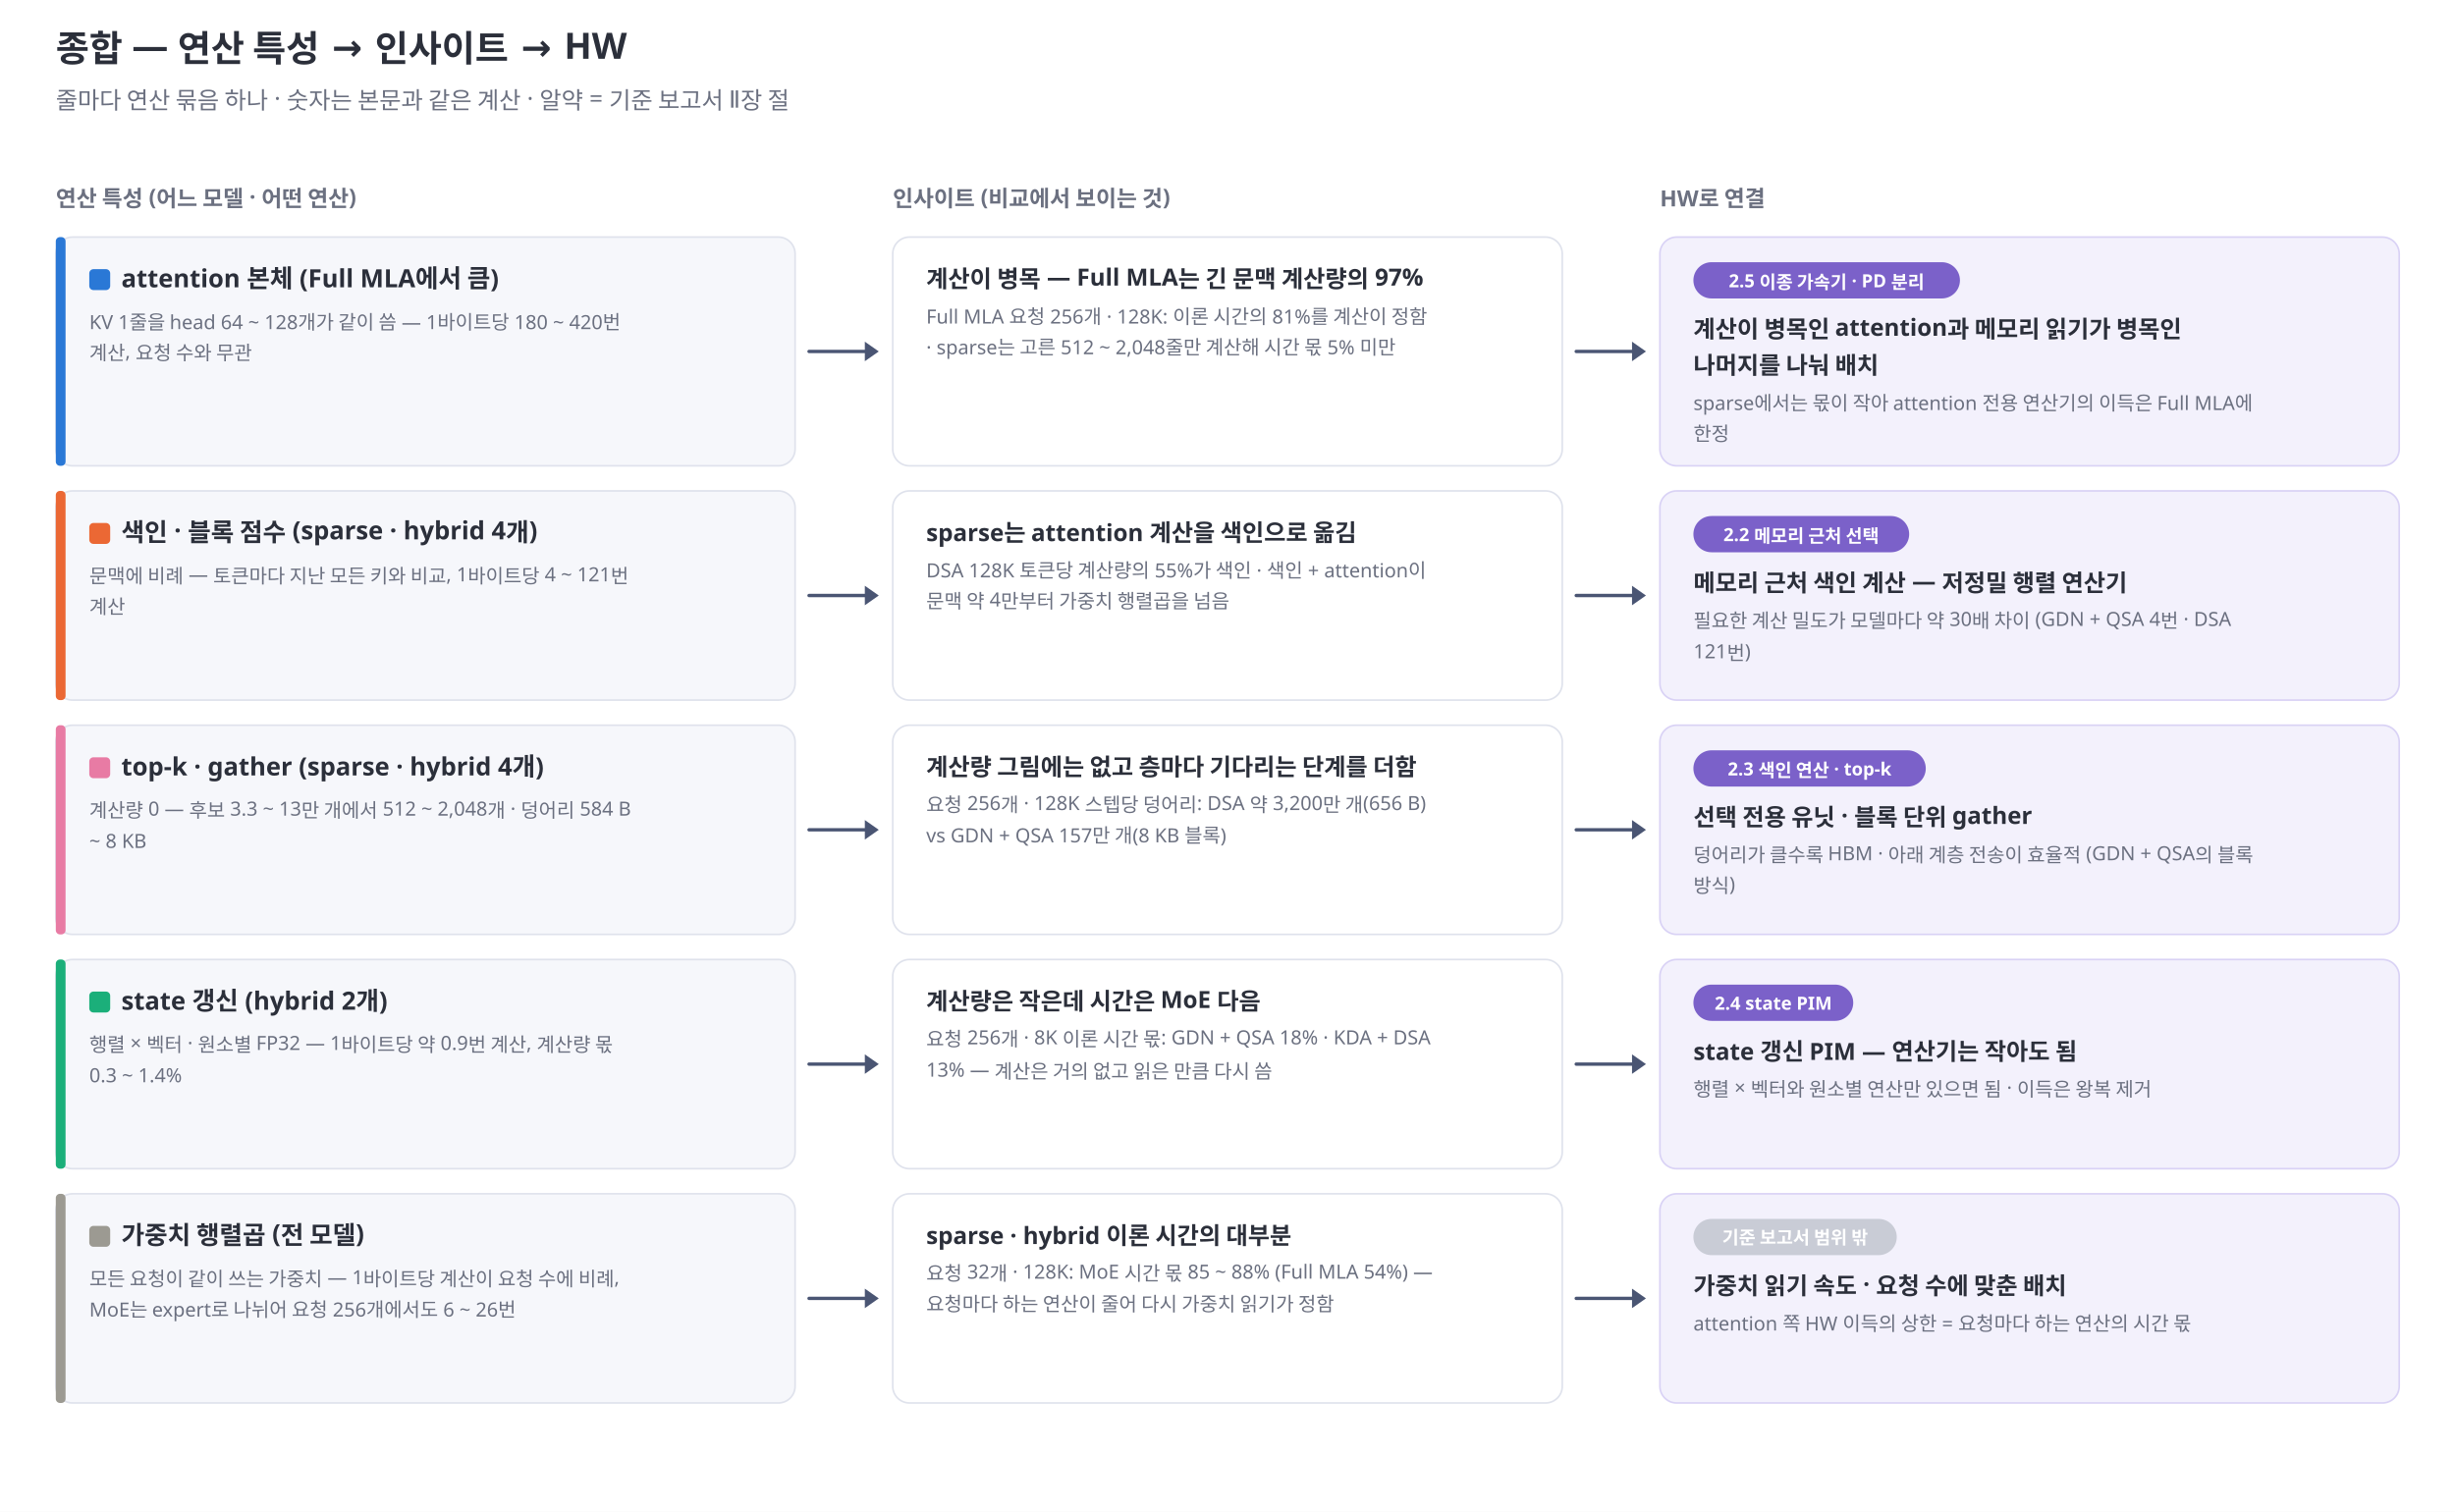
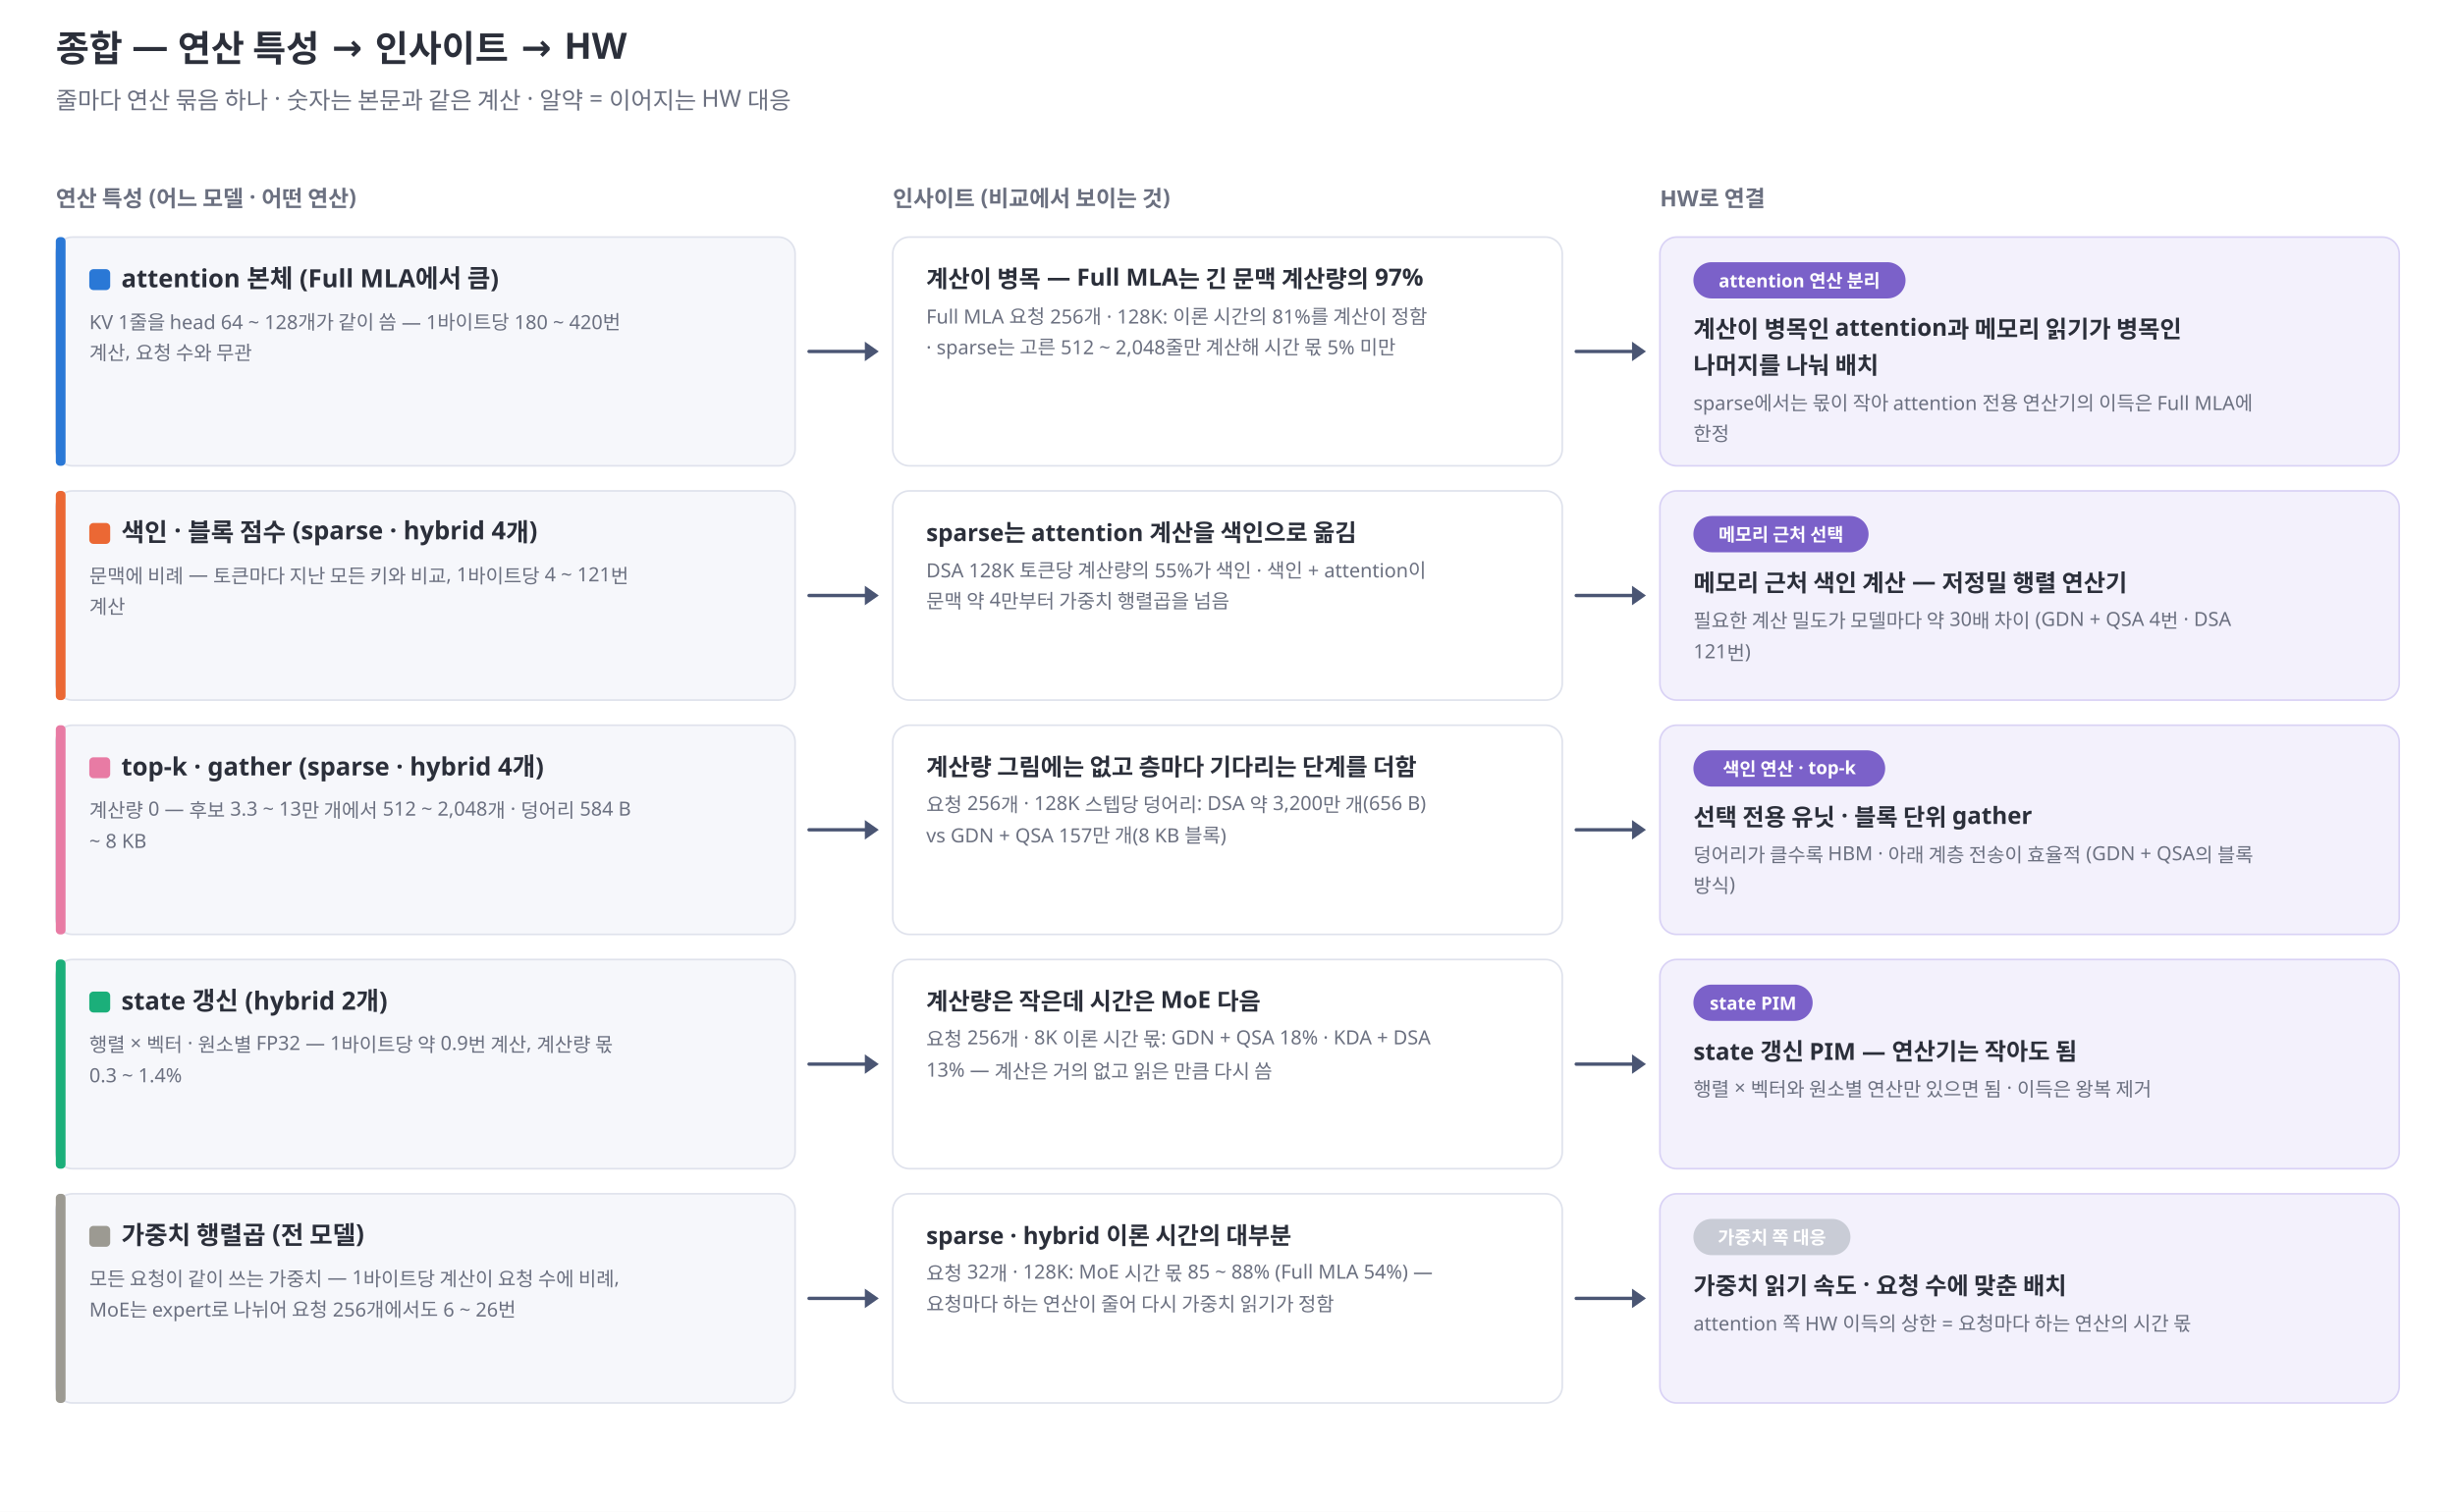
<svg xmlns="http://www.w3.org/2000/svg" viewBox="0 0 1760 1084" width="1760" height="1084">
  <rect width="100%" height="100%" fill="#ffffff" />
  <text x="40.0" y="44.0" font-family="'Noto Sans KR','Malgun Gothic',sans-serif" font-size="26" text-anchor="start" font-weight="700" fill="#2b2f3a">종합 — 연산 특성 → 인사이트 → HW</text>
-   <text x="40.0" y="78.0" font-family="'Noto Sans KR','Malgun Gothic',sans-serif" font-size="17" text-anchor="start" font-weight="400" fill="#6b7080">줄마다 연산 묶음 하나 · 숫자는 본문과 같은 계산 · 알약 = 기준 보고서 Ⅱ장 절</text>
+   <text x="40.0" y="78.0" font-family="'Noto Sans KR','Malgun Gothic',sans-serif" font-size="17" text-anchor="start" font-weight="400" fill="#6b7080">줄마다 연산 묶음 하나 · 숫자는 본문과 같은 계산 · 알약 = 이어지는 HW 대응</text>
  <text x="40.0" y="148.0" font-family="'Noto Sans KR','Malgun Gothic',sans-serif" font-size="16" text-anchor="start" font-weight="700" fill="#6b7080">연산 특성 (어느 모델 · 어떤 연산)</text>
  <text x="640.0" y="148.0" font-family="'Noto Sans KR','Malgun Gothic',sans-serif" font-size="16" text-anchor="start" font-weight="700" fill="#6b7080">인사이트 (비교에서 보이는 것)</text>
  <text x="1190.0" y="148.0" font-family="'Noto Sans KR','Malgun Gothic',sans-serif" font-size="16" text-anchor="start" font-weight="700" fill="#6b7080">HW로 연결</text>
  <rect x="40.0" y="170.0" width="530.0" height="164.0" rx="12" fill="#f6f7fb" stroke="#dfe2ec" stroke-width="1.2" />
  <rect x="40.0" y="170.0" width="7.0" height="164.0" rx="3" fill="#2a78d6" stroke="none" stroke-width="1.5" />
  <rect x="64.0" y="193.0" width="15.0" height="15.0" rx="3" fill="#2a78d6" stroke="none" stroke-width="1" />
  <text x="87.0" y="206.0" font-family="'Noto Sans KR','Malgun Gothic',sans-serif" font-size="18" text-anchor="start" font-weight="600" fill="#2b2f3a">attention 본체 (Full MLA에서 큼)</text>
  <text x="64.0" y="236.0" font-family="'Noto Sans KR','Malgun Gothic',sans-serif" font-size="14" text-anchor="start" font-weight="400" fill="#6b7080">KV 1줄을 head 64 ~ 128개가 같이 씀 — 1바이트당 180 ~ 420번</text>
  <text x="64.0" y="258.0" font-family="'Noto Sans KR','Malgun Gothic',sans-serif" font-size="14" text-anchor="start" font-weight="400" fill="#6b7080">계산, 요청 수와 무관</text>
  <rect x="640.0" y="170.0" width="480.0" height="164.0" rx="12" fill="#ffffff" stroke="#dfe2ec" stroke-width="1.2" />
  <text x="664.0" y="206.0" font-family="'Noto Sans KR','Malgun Gothic',sans-serif" font-size="17" text-anchor="start" font-weight="700" fill="#2b2f3a">계산이 병목 — Full MLA는 긴 문맥 계산량의 97%</text>
  <text x="664.0" y="232.0" font-family="'Noto Sans KR','Malgun Gothic',sans-serif" font-size="14" text-anchor="start" font-weight="400" fill="#6b7080">Full MLA 요청 256개 · 128K: 이론 시간의 81%를 계산이 정함</text>
  <text x="664.0" y="254.0" font-family="'Noto Sans KR','Malgun Gothic',sans-serif" font-size="14" text-anchor="start" font-weight="400" fill="#6b7080">· sparse는 고른 512 ~ 2,048줄만 계산해 시간 몫 5% 미만</text>
  <rect x="1190.0" y="170.0" width="530.0" height="164.0" rx="12" fill="#f3f1fc" stroke="#d9d2f5" stroke-width="1.2" />
-   <rect x="1214.0" y="188.0" width="191.1" height="26.0" rx="13" fill="#7b61c9" stroke="none" stroke-width="1.5" />
-   <text x="1309.5" y="206.0" font-family="'Noto Sans KR','Malgun Gothic',sans-serif" font-size="13" text-anchor="middle" font-weight="700" fill="#ffffff">2.5 이종 가속기 · PD 분리</text>
+   <rect x="1214.0" y="188.0" width="152.1" height="26.0" rx="13" fill="#7b61c9" stroke="none" stroke-width="1.5" />
+   <text x="1290.0" y="206.0" font-family="'Noto Sans KR','Malgun Gothic',sans-serif" font-size="13" text-anchor="middle" font-weight="700" fill="#ffffff">attention 연산 분리</text>
  <text x="1214.0" y="242.0" font-family="'Noto Sans KR','Malgun Gothic',sans-serif" font-size="17" text-anchor="start" font-weight="700" fill="#2b2f3a">계산이 병목인 attention과 메모리 읽기가 병목인</text>
  <text x="1214.0" y="268.0" font-family="'Noto Sans KR','Malgun Gothic',sans-serif" font-size="17" text-anchor="start" font-weight="700" fill="#2b2f3a">나머지를 나눠 배치</text>
  <text x="1214.0" y="294.0" font-family="'Noto Sans KR','Malgun Gothic',sans-serif" font-size="14" text-anchor="start" font-weight="400" fill="#6b7080">sparse에서는 몫이 작아 attention 전용 연산기의 이득은 Full MLA에</text>
  <text x="1214.0" y="316.0" font-family="'Noto Sans KR','Malgun Gothic',sans-serif" font-size="14" text-anchor="start" font-weight="400" fill="#6b7080">한정</text>
  <line x1="580.0" y1="252.0" x2="622.0" y2="252.0" stroke="#4a5573" stroke-width="2.4" stroke-linecap="round" />
  <path d="M620.0,245.0 L630.0,252.0 L620.0,259.0 Z" fill="#4a5573" />
  <line x1="1130.0" y1="252.0" x2="1172.0" y2="252.0" stroke="#4a5573" stroke-width="2.4" stroke-linecap="round" />
  <path d="M1170.0,245.0 L1180.0,252.0 L1170.0,259.0 Z" fill="#4a5573" />
  <rect x="40.0" y="352.0" width="530.0" height="150.0" rx="12" fill="#f6f7fb" stroke="#dfe2ec" stroke-width="1.2" />
  <rect x="40.0" y="352.0" width="7.0" height="150.0" rx="3" fill="#eb6834" stroke="none" stroke-width="1.5" />
  <rect x="64.0" y="375.0" width="15.0" height="15.0" rx="3" fill="#eb6834" stroke="none" stroke-width="1" />
  <text x="87.0" y="388.0" font-family="'Noto Sans KR','Malgun Gothic',sans-serif" font-size="18" text-anchor="start" font-weight="600" fill="#2b2f3a">색인 · 블록 점수 (sparse · hybrid 4개)</text>
  <text x="64.0" y="418.0" font-family="'Noto Sans KR','Malgun Gothic',sans-serif" font-size="14" text-anchor="start" font-weight="400" fill="#6b7080">문맥에 비례 — 토큰마다 지난 모든 키와 비교, 1바이트당 4 ~ 121번</text>
  <text x="64.0" y="440.0" font-family="'Noto Sans KR','Malgun Gothic',sans-serif" font-size="14" text-anchor="start" font-weight="400" fill="#6b7080">계산</text>
  <rect x="640.0" y="352.0" width="480.0" height="150.0" rx="12" fill="#ffffff" stroke="#dfe2ec" stroke-width="1.2" />
  <text x="664.0" y="388.0" font-family="'Noto Sans KR','Malgun Gothic',sans-serif" font-size="17" text-anchor="start" font-weight="700" fill="#2b2f3a">sparse는 attention 계산을 색인으로 옮김</text>
  <text x="664.0" y="414.0" font-family="'Noto Sans KR','Malgun Gothic',sans-serif" font-size="14" text-anchor="start" font-weight="400" fill="#6b7080">DSA 128K 토큰당 계산량의 55%가 색인 · 색인 + attention이</text>
  <text x="664.0" y="436.0" font-family="'Noto Sans KR','Malgun Gothic',sans-serif" font-size="14" text-anchor="start" font-weight="400" fill="#6b7080">문맥 약 4만부터 가중치 행렬곱을 넘음</text>
  <rect x="1190.0" y="352.0" width="530.0" height="150.0" rx="12" fill="#f3f1fc" stroke="#d9d2f5" stroke-width="1.2" />
-   <rect x="1214.0" y="370.0" width="154.7" height="26.0" rx="13" fill="#7b61c9" stroke="none" stroke-width="1.5" />
-   <text x="1291.3" y="388.0" font-family="'Noto Sans KR','Malgun Gothic',sans-serif" font-size="13" text-anchor="middle" font-weight="700" fill="#ffffff">2.2 메모리 근처 선택</text>
+   <rect x="1214.0" y="370.0" width="125.6" height="26.0" rx="13" fill="#7b61c9" stroke="none" stroke-width="1.5" />
+   <text x="1276.8" y="388.0" font-family="'Noto Sans KR','Malgun Gothic',sans-serif" font-size="13" text-anchor="middle" font-weight="700" fill="#ffffff">메모리 근처 선택</text>
  <text x="1214.0" y="424.0" font-family="'Noto Sans KR','Malgun Gothic',sans-serif" font-size="17" text-anchor="start" font-weight="700" fill="#2b2f3a">메모리 근처 색인 계산 — 저정밀 행렬 연산기</text>
  <text x="1214.0" y="450.0" font-family="'Noto Sans KR','Malgun Gothic',sans-serif" font-size="14" text-anchor="start" font-weight="400" fill="#6b7080">필요한 계산 밀도가 모델마다 약 30배 차이 (GDN + QSA 4번 · DSA</text>
  <text x="1214.0" y="472.0" font-family="'Noto Sans KR','Malgun Gothic',sans-serif" font-size="14" text-anchor="start" font-weight="400" fill="#6b7080">121번)</text>
  <line x1="580.0" y1="427.0" x2="622.0" y2="427.0" stroke="#4a5573" stroke-width="2.4" stroke-linecap="round" />
  <path d="M620.0,420.0 L630.0,427.0 L620.0,434.0 Z" fill="#4a5573" />
  <line x1="1130.0" y1="427.0" x2="1172.0" y2="427.0" stroke="#4a5573" stroke-width="2.4" stroke-linecap="round" />
  <path d="M1170.0,420.0 L1180.0,427.0 L1170.0,434.0 Z" fill="#4a5573" />
  <rect x="40.0" y="520.0" width="530.0" height="150.0" rx="12" fill="#f6f7fb" stroke="#dfe2ec" stroke-width="1.2" />
  <rect x="40.0" y="520.0" width="7.0" height="150.0" rx="3" fill="#e87ba4" stroke="none" stroke-width="1.5" />
  <rect x="64.0" y="543.0" width="15.0" height="15.0" rx="3" fill="#e87ba4" stroke="none" stroke-width="1" />
  <text x="87.0" y="556.0" font-family="'Noto Sans KR','Malgun Gothic',sans-serif" font-size="18" text-anchor="start" font-weight="600" fill="#2b2f3a">top-k · gather (sparse · hybrid 4개)</text>
  <text x="64.0" y="586.0" font-family="'Noto Sans KR','Malgun Gothic',sans-serif" font-size="14" text-anchor="start" font-weight="400" fill="#6b7080">계산량 0 — 후보 3.3 ~ 13만 개에서 512 ~ 2,048개 · 덩어리 584 B</text>
  <text x="64.0" y="608.0" font-family="'Noto Sans KR','Malgun Gothic',sans-serif" font-size="14" text-anchor="start" font-weight="400" fill="#6b7080">~ 8 KB</text>
  <rect x="640.0" y="520.0" width="480.0" height="150.0" rx="12" fill="#ffffff" stroke="#dfe2ec" stroke-width="1.2" />
  <text x="664.0" y="556.0" font-family="'Noto Sans KR','Malgun Gothic',sans-serif" font-size="17" text-anchor="start" font-weight="700" fill="#2b2f3a">계산량 그림에는 없고 층마다 기다리는 단계를 더함</text>
  <text x="664.0" y="582.0" font-family="'Noto Sans KR','Malgun Gothic',sans-serif" font-size="14" text-anchor="start" font-weight="400" fill="#6b7080">요청 256개 · 128K 스텝당 덩어리: DSA 약 3,200만 개(656 B)</text>
  <text x="664.0" y="604.0" font-family="'Noto Sans KR','Malgun Gothic',sans-serif" font-size="14" text-anchor="start" font-weight="400" fill="#6b7080">vs GDN + QSA 157만 개(8 KB 블록)</text>
  <rect x="1190.0" y="520.0" width="530.0" height="150.0" rx="12" fill="#f3f1fc" stroke="#d9d2f5" stroke-width="1.2" />
-   <rect x="1214.0" y="538.0" width="166.6" height="26.0" rx="13" fill="#7b61c9" stroke="none" stroke-width="1.5" />
-   <text x="1297.3" y="556.0" font-family="'Noto Sans KR','Malgun Gothic',sans-serif" font-size="13" text-anchor="middle" font-weight="700" fill="#ffffff">2.3 색인 연산 · top-k</text>
+   <rect x="1214.0" y="538.0" width="137.5" height="26.0" rx="13" fill="#7b61c9" stroke="none" stroke-width="1.5" />
+   <text x="1282.8" y="556.0" font-family="'Noto Sans KR','Malgun Gothic',sans-serif" font-size="13" text-anchor="middle" font-weight="700" fill="#ffffff">색인 연산 · top-k</text>
  <text x="1214.0" y="592.0" font-family="'Noto Sans KR','Malgun Gothic',sans-serif" font-size="17" text-anchor="start" font-weight="700" fill="#2b2f3a">선택 전용 유닛 · 블록 단위 gather</text>
  <text x="1214.0" y="618.0" font-family="'Noto Sans KR','Malgun Gothic',sans-serif" font-size="14" text-anchor="start" font-weight="400" fill="#6b7080">덩어리가 클수록 HBM · 아래 계층 전송이 효율적 (GDN + QSA의 블록</text>
  <text x="1214.0" y="640.0" font-family="'Noto Sans KR','Malgun Gothic',sans-serif" font-size="14" text-anchor="start" font-weight="400" fill="#6b7080">방식)</text>
  <line x1="580.0" y1="595.0" x2="622.0" y2="595.0" stroke="#4a5573" stroke-width="2.4" stroke-linecap="round" />
  <path d="M620.0,588.0 L630.0,595.0 L620.0,602.0 Z" fill="#4a5573" />
  <line x1="1130.0" y1="595.0" x2="1172.0" y2="595.0" stroke="#4a5573" stroke-width="2.4" stroke-linecap="round" />
  <path d="M1170.0,588.0 L1180.0,595.0 L1170.0,602.0 Z" fill="#4a5573" />
  <rect x="40.0" y="688.0" width="530.0" height="150.0" rx="12" fill="#f6f7fb" stroke="#dfe2ec" stroke-width="1.2" />
  <rect x="40.0" y="688.0" width="7.0" height="150.0" rx="3" fill="#1baf7a" stroke="none" stroke-width="1.5" />
  <rect x="64.0" y="711.0" width="15.0" height="15.0" rx="3" fill="#1baf7a" stroke="none" stroke-width="1" />
  <text x="87.0" y="724.0" font-family="'Noto Sans KR','Malgun Gothic',sans-serif" font-size="18" text-anchor="start" font-weight="600" fill="#2b2f3a">state 갱신 (hybrid 2개)</text>
  <text x="64.0" y="754.0" font-family="'Noto Sans KR','Malgun Gothic',sans-serif" font-size="14" text-anchor="start" font-weight="400" fill="#6b7080">행렬 × 벡터 · 원소별 FP32 — 1바이트당 약 0.9번 계산, 계산량 몫</text>
  <text x="64.0" y="776.0" font-family="'Noto Sans KR','Malgun Gothic',sans-serif" font-size="14" text-anchor="start" font-weight="400" fill="#6b7080">0.3 ~ 1.4%</text>
  <rect x="640.0" y="688.0" width="480.0" height="150.0" rx="12" fill="#ffffff" stroke="#dfe2ec" stroke-width="1.2" />
  <text x="664.0" y="724.0" font-family="'Noto Sans KR','Malgun Gothic',sans-serif" font-size="17" text-anchor="start" font-weight="700" fill="#2b2f3a">계산량은 작은데 시간은 MoE 다음</text>
  <text x="664.0" y="750.0" font-family="'Noto Sans KR','Malgun Gothic',sans-serif" font-size="14" text-anchor="start" font-weight="400" fill="#6b7080">요청 256개 · 8K 이론 시간 몫: GDN + QSA 18% · KDA + DSA</text>
  <text x="664.0" y="772.0" font-family="'Noto Sans KR','Malgun Gothic',sans-serif" font-size="14" text-anchor="start" font-weight="400" fill="#6b7080">13% — 계산은 거의 없고 읽은 만큼 다시 씀</text>
  <rect x="1190.0" y="688.0" width="530.0" height="150.0" rx="12" fill="#f3f1fc" stroke="#d9d2f5" stroke-width="1.2" />
-   <rect x="1214.0" y="706.0" width="114.6" height="26.0" rx="13" fill="#7b61c9" stroke="none" stroke-width="1.5" />
-   <text x="1271.3" y="724.0" font-family="'Noto Sans KR','Malgun Gothic',sans-serif" font-size="13" text-anchor="middle" font-weight="700" fill="#ffffff">2.4 state PIM</text>
+   <rect x="1214.0" y="706.0" width="85.5" height="26.0" rx="13" fill="#7b61c9" stroke="none" stroke-width="1.5" />
+   <text x="1256.8" y="724.0" font-family="'Noto Sans KR','Malgun Gothic',sans-serif" font-size="13" text-anchor="middle" font-weight="700" fill="#ffffff">state PIM</text>
  <text x="1214.0" y="760.0" font-family="'Noto Sans KR','Malgun Gothic',sans-serif" font-size="17" text-anchor="start" font-weight="700" fill="#2b2f3a">state 갱신 PIM — 연산기는 작아도 됨</text>
  <text x="1214.0" y="786.0" font-family="'Noto Sans KR','Malgun Gothic',sans-serif" font-size="14" text-anchor="start" font-weight="400" fill="#6b7080">행렬 × 벡터와 원소별 연산만 있으면 됨 · 이득은 왕복 제거</text>
  <line x1="580.0" y1="763.0" x2="622.0" y2="763.0" stroke="#4a5573" stroke-width="2.4" stroke-linecap="round" />
  <path d="M620.0,756.0 L630.0,763.0 L620.0,770.0 Z" fill="#4a5573" />
  <line x1="1130.0" y1="763.0" x2="1172.0" y2="763.0" stroke="#4a5573" stroke-width="2.4" stroke-linecap="round" />
  <path d="M1170.0,756.0 L1180.0,763.0 L1170.0,770.0 Z" fill="#4a5573" />
  <rect x="40.0" y="856.0" width="530.0" height="150.0" rx="12" fill="#f6f7fb" stroke="#dfe2ec" stroke-width="1.2" />
  <rect x="40.0" y="856.0" width="7.0" height="150.0" rx="3" fill="#9c9a92" stroke="none" stroke-width="1.5" />
  <rect x="64.0" y="879.0" width="15.0" height="15.0" rx="3" fill="#9c9a92" stroke="none" stroke-width="1" />
  <text x="87.0" y="892.0" font-family="'Noto Sans KR','Malgun Gothic',sans-serif" font-size="18" text-anchor="start" font-weight="600" fill="#2b2f3a">가중치 행렬곱 (전 모델)</text>
  <text x="64.0" y="922.0" font-family="'Noto Sans KR','Malgun Gothic',sans-serif" font-size="14" text-anchor="start" font-weight="400" fill="#6b7080">모든 요청이 같이 쓰는 가중치 — 1바이트당 계산이 요청 수에 비례,</text>
  <text x="64.0" y="944.0" font-family="'Noto Sans KR','Malgun Gothic',sans-serif" font-size="14" text-anchor="start" font-weight="400" fill="#6b7080">MoE는 expert로 나뉘어 요청 256개에서도 6 ~ 26번</text>
  <rect x="640.0" y="856.0" width="480.0" height="150.0" rx="12" fill="#ffffff" stroke="#dfe2ec" stroke-width="1.2" />
  <text x="664.0" y="892.0" font-family="'Noto Sans KR','Malgun Gothic',sans-serif" font-size="17" text-anchor="start" font-weight="700" fill="#2b2f3a">sparse · hybrid 이론 시간의 대부분</text>
  <text x="664.0" y="918.0" font-family="'Noto Sans KR','Malgun Gothic',sans-serif" font-size="14" text-anchor="start" font-weight="400" fill="#6b7080">요청 32개 · 128K: MoE 시간 몫 85 ~ 88% (Full MLA 54%) —</text>
  <text x="664.0" y="940.0" font-family="'Noto Sans KR','Malgun Gothic',sans-serif" font-size="14" text-anchor="start" font-weight="400" fill="#6b7080">요청마다 하는 연산이 줄어 다시 가중치 읽기가 정함</text>
  <rect x="1190.0" y="856.0" width="530.0" height="150.0" rx="12" fill="#f3f1fc" stroke="#d9d2f5" stroke-width="1.2" />
-   <rect x="1214.0" y="874.0" width="145.8" height="26.0" rx="13" fill="#c9ccd6" stroke="none" stroke-width="1.5" />
-   <text x="1286.9" y="892.0" font-family="'Noto Sans KR','Malgun Gothic',sans-serif" font-size="13" text-anchor="middle" font-weight="700" fill="#ffffff">기준 보고서 범위 밖</text>
+   <rect x="1214.0" y="874.0" width="112.6" height="26.0" rx="13" fill="#c9ccd6" stroke="none" stroke-width="1.5" />
+   <text x="1270.3" y="892.0" font-family="'Noto Sans KR','Malgun Gothic',sans-serif" font-size="13" text-anchor="middle" font-weight="700" fill="#ffffff">가중치 쪽 대응</text>
  <text x="1214.0" y="928.0" font-family="'Noto Sans KR','Malgun Gothic',sans-serif" font-size="17" text-anchor="start" font-weight="700" fill="#2b2f3a">가중치 읽기 속도 · 요청 수에 맞춘 배치</text>
  <text x="1214.0" y="954.0" font-family="'Noto Sans KR','Malgun Gothic',sans-serif" font-size="14" text-anchor="start" font-weight="400" fill="#6b7080">attention 쪽 HW 이득의 상한 = 요청마다 하는 연산의 시간 몫</text>
  <line x1="580.0" y1="931.0" x2="622.0" y2="931.0" stroke="#4a5573" stroke-width="2.4" stroke-linecap="round" />
  <path d="M620.0,924.0 L630.0,931.0 L620.0,938.0 Z" fill="#4a5573" />
  <line x1="1130.0" y1="931.0" x2="1172.0" y2="931.0" stroke="#4a5573" stroke-width="2.4" stroke-linecap="round" />
  <path d="M1170.0,924.0 L1180.0,931.0 L1170.0,938.0 Z" fill="#4a5573" />
</svg>
